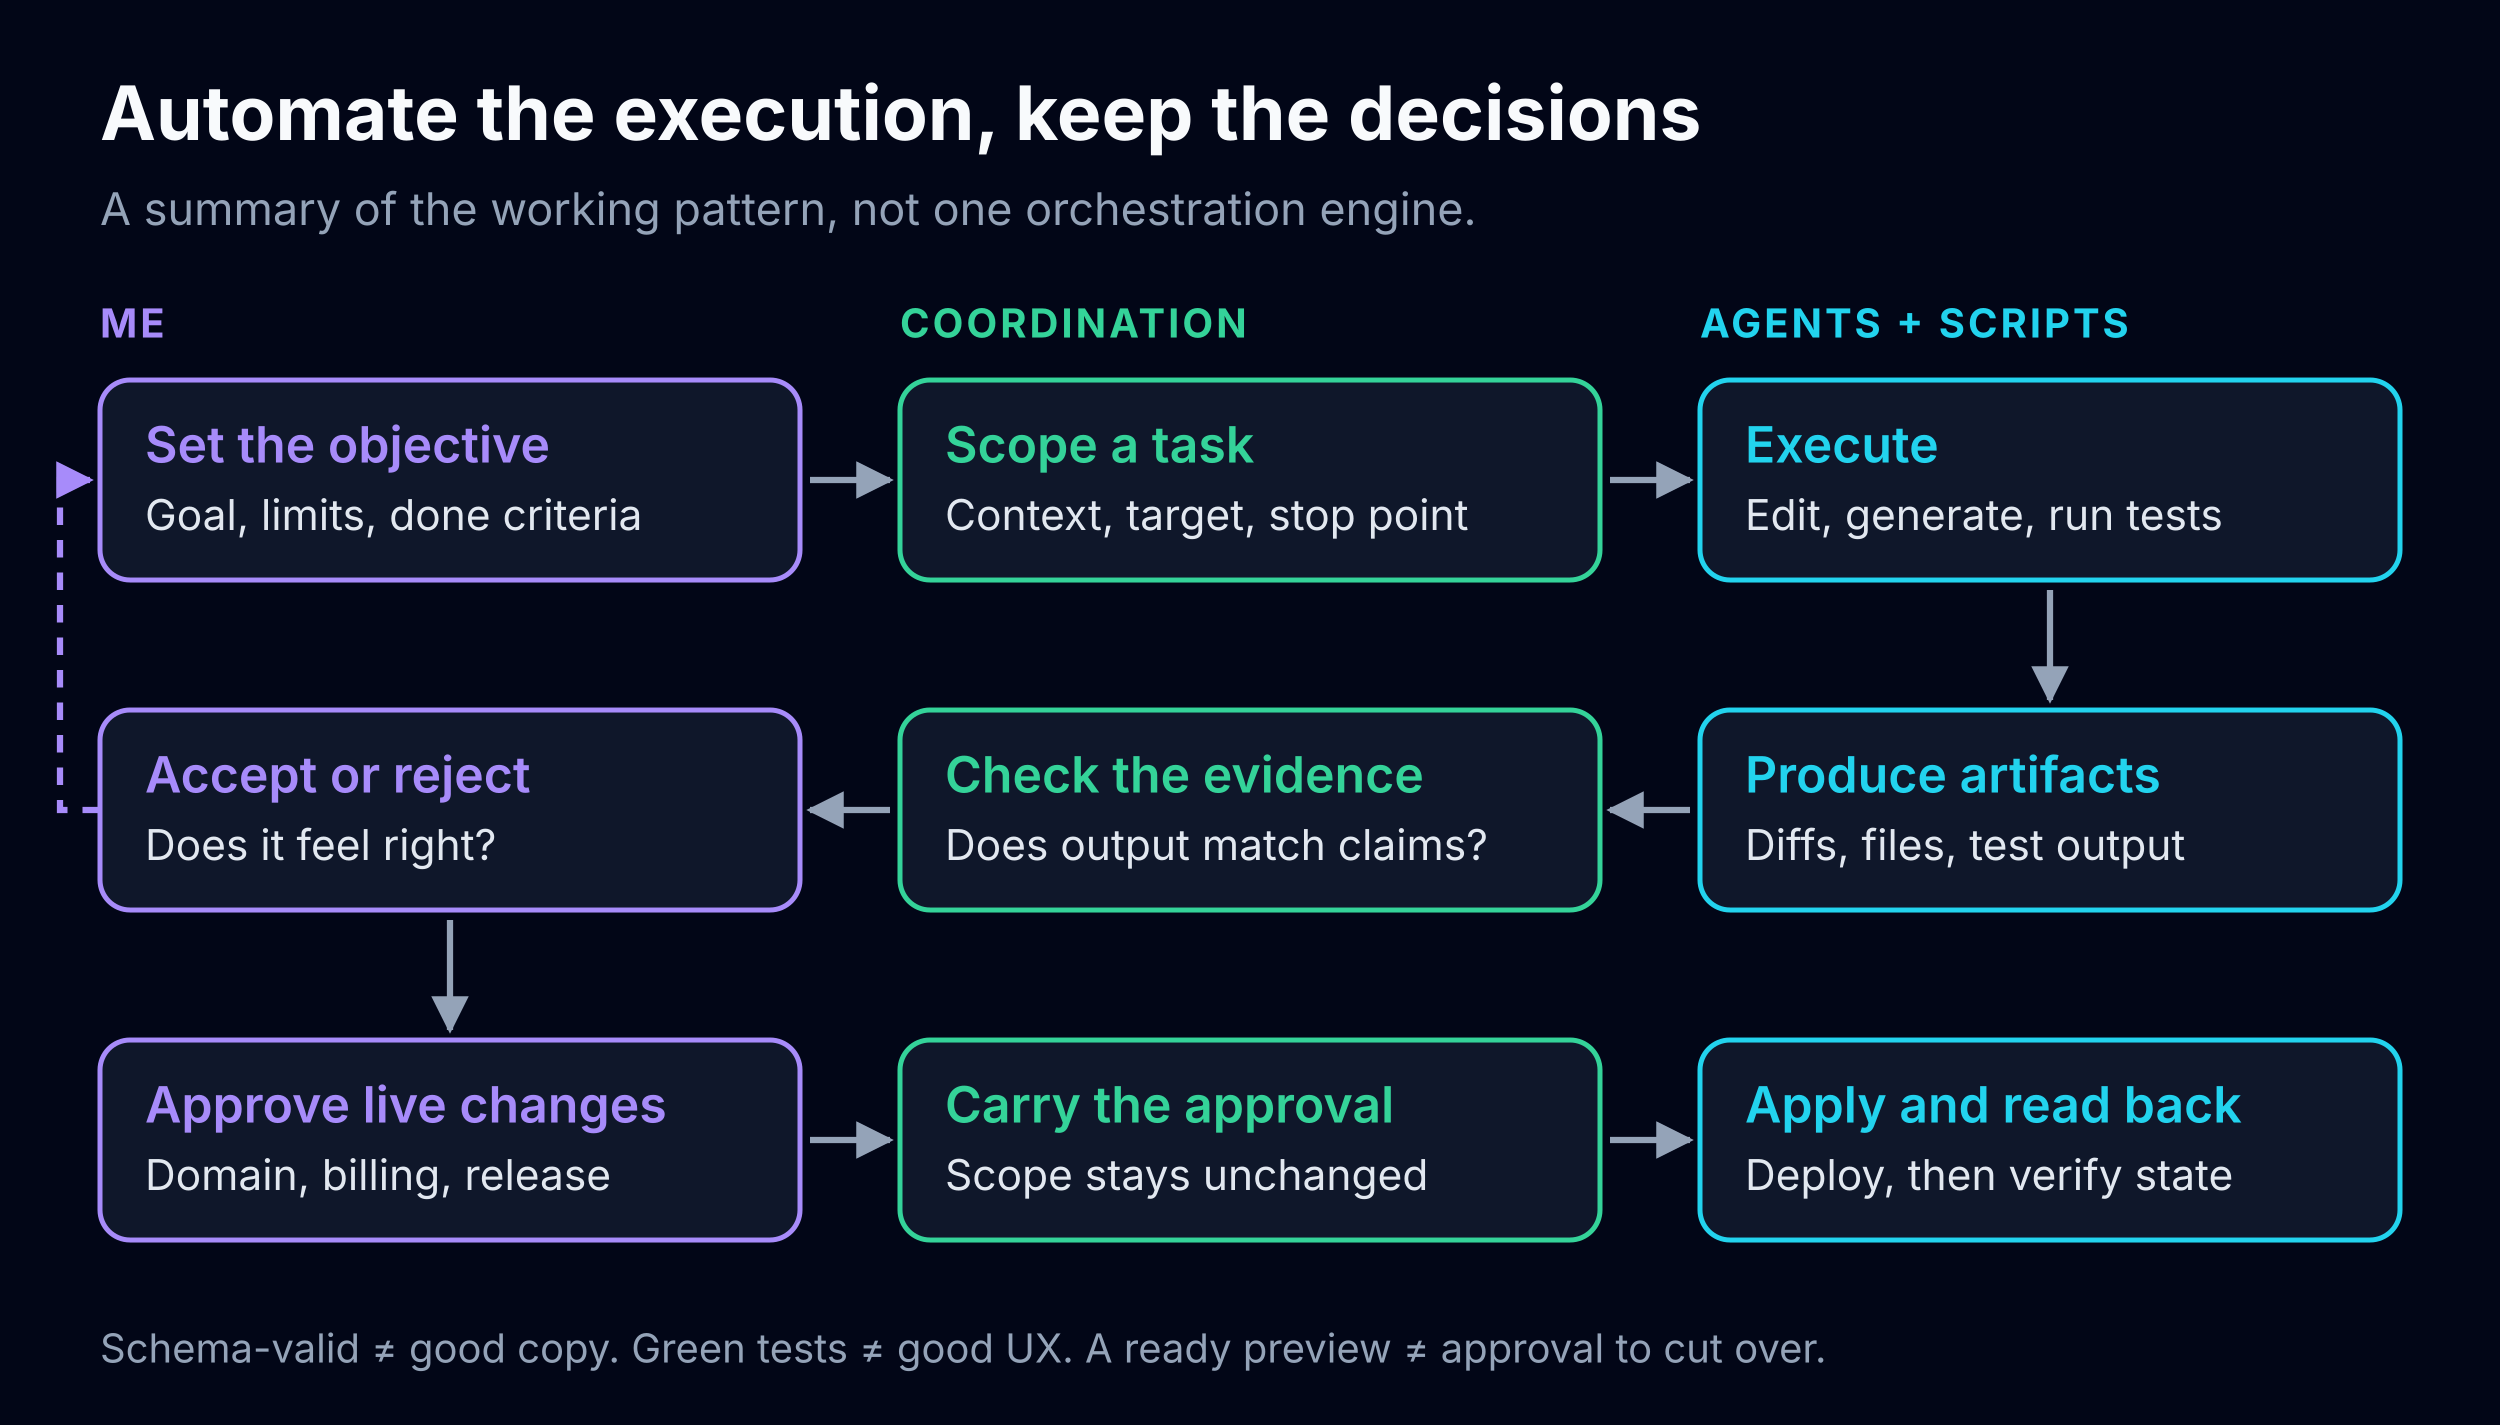
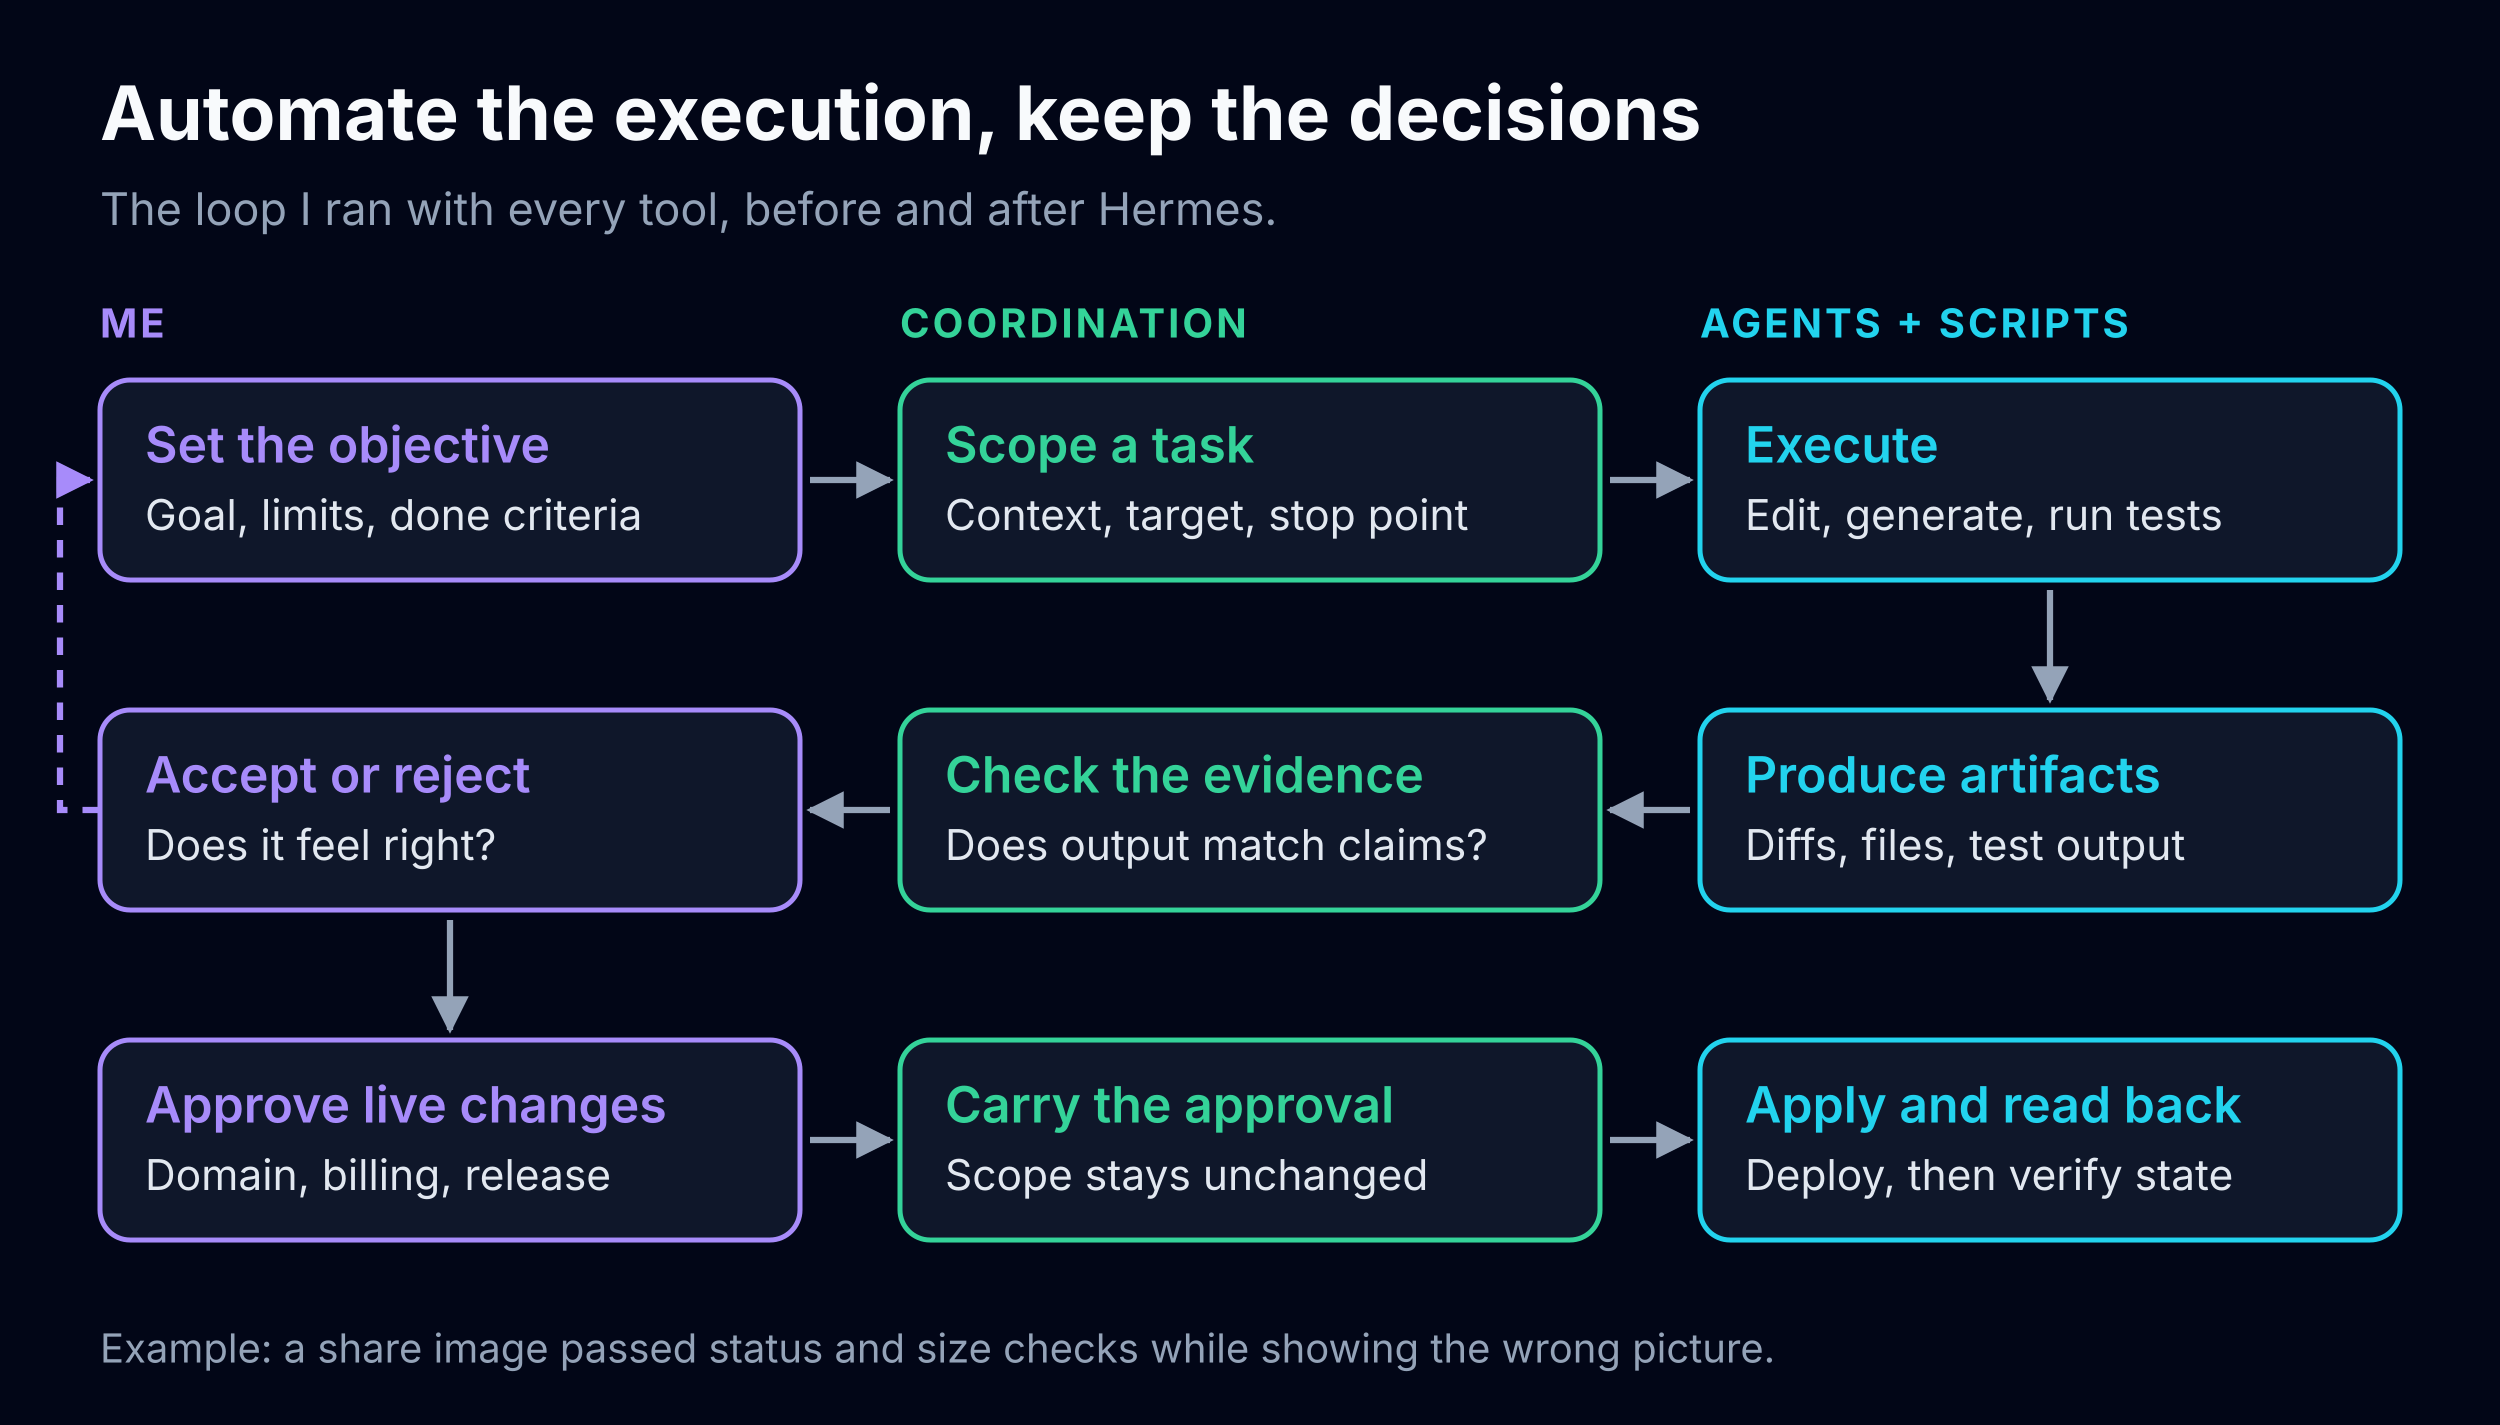
<svg xmlns="http://www.w3.org/2000/svg" viewBox="0 0 1000 570" role="img" aria-labelledby="title desc">
  <defs>
    <marker id="cyan" viewBox="0 0 10 10" refX="9" refY="5" markerWidth="6" markerHeight="6" orient="auto-start-reverse">
      <path d="M0 0 L10 5 L0 10Z" fill="#22d3ee" />
    </marker>
    <marker id="green" viewBox="0 0 10 10" refX="9" refY="5" markerWidth="6" markerHeight="6" orient="auto-start-reverse">
      <path d="M0 0 L10 5 L0 10Z" fill="#34d399" />
    </marker>
    <marker id="purple" viewBox="0 0 10 10" refX="9" refY="5" markerWidth="6" markerHeight="6" orient="auto-start-reverse">
      <path d="M0 0 L10 5 L0 10Z" fill="#a78bfa" />
    </marker>
    <marker id="amber" viewBox="0 0 10 10" refX="9" refY="5" markerWidth="6" markerHeight="6" orient="auto-start-reverse">
      <path d="M0 0 L10 5 L0 10Z" fill="#fbbf24" />
    </marker>
    <marker id="red" viewBox="0 0 10 10" refX="9" refY="5" markerWidth="6" markerHeight="6" orient="auto-start-reverse">
      <path d="M0 0 L10 5 L0 10Z" fill="#fb7185" />
    </marker>
    <marker id="muted" viewBox="0 0 10 10" refX="9" refY="5" markerWidth="6" markerHeight="6" orient="auto-start-reverse">
      <path d="M0 0 L10 5 L0 10Z" fill="#94a3b8" />
    </marker>
  </defs>
  <rect width="1000" height="570" fill="#020617" />
  <g font-family="Inter, -apple-system, BlinkMacSystemFont, 'Segoe UI', Helvetica, Arial, sans-serif">
    <text x="40" y="56" fill="#f8fafc" font-size="30" font-weight="700" text-anchor="start">Automate the execution, keep the decisions</text>
-     <text x="40" y="90" fill="#94a3b8" font-size="18" font-weight="400" text-anchor="start">A summary of the working pattern, not one orchestration engine.</text>
+     <text x="40" y="90" fill="#94a3b8" font-size="18" font-weight="400" text-anchor="start">The loop I ran with every tool, before and after Hermes.</text>
    <text x="40" y="135" fill="#a78bfa" font-size="16" font-weight="700" text-anchor="start" letter-spacing="1.2">ME</text>
    <text x="360" y="135" fill="#34d399" font-size="16" font-weight="700" text-anchor="start" letter-spacing="1.2">COORDINATION</text>
    <text x="680" y="135" fill="#22d3ee" font-size="16" font-weight="700" text-anchor="start" letter-spacing="1.2">AGENTS + SCRIPTS</text>
    <g class="box">
      <rect x="40" y="152" width="280" height="80" rx="12" fill="#0f172a" stroke="#a78bfa" stroke-width="2" />
      <text x="58" y="185" fill="#a78bfa" font-size="20" font-weight="600" text-anchor="start">Set the objective</text>
      <text x="58" y="212" fill="#e2e8f0" font-size="17" font-weight="400" text-anchor="start">Goal, limits, done criteria</text>
    </g>
    <g class="box">
      <rect x="360" y="152" width="280" height="80" rx="12" fill="#0f172a" stroke="#34d399" stroke-width="2" />
      <text x="378" y="185" fill="#34d399" font-size="20" font-weight="600" text-anchor="start">Scope a task</text>
      <text x="378" y="212" fill="#e2e8f0" font-size="17" font-weight="400" text-anchor="start">Context, target, stop point</text>
    </g>
    <g class="box">
      <rect x="680" y="152" width="280" height="80" rx="12" fill="#0f172a" stroke="#22d3ee" stroke-width="2" />
      <text x="698" y="185" fill="#22d3ee" font-size="20" font-weight="600" text-anchor="start">Execute</text>
      <text x="698" y="212" fill="#e2e8f0" font-size="17" font-weight="400" text-anchor="start">Edit, generate, run tests</text>
    </g>
    <path d="M324 192H356" fill="none" stroke="#94a3b8" stroke-width="2.5" marker-end="url(#muted)" />
    <path d="M644 192H676" fill="none" stroke="#94a3b8" stroke-width="2.5" marker-end="url(#muted)" />
    <path d="M820 236V280" fill="none" stroke="#94a3b8" stroke-width="2.5" marker-end="url(#muted)" />
    <g class="box">
      <rect x="40" y="284" width="280" height="80" rx="12" fill="#0f172a" stroke="#a78bfa" stroke-width="2" />
      <text x="58" y="317" fill="#a78bfa" font-size="20" font-weight="600" text-anchor="start">Accept or reject</text>
      <text x="58" y="344" fill="#e2e8f0" font-size="17" font-weight="400" text-anchor="start">Does it feel right?</text>
    </g>
    <g class="box">
      <rect x="360" y="284" width="280" height="80" rx="12" fill="#0f172a" stroke="#34d399" stroke-width="2" />
      <text x="378" y="317" fill="#34d399" font-size="20" font-weight="600" text-anchor="start">Check the evidence</text>
      <text x="378" y="344" fill="#e2e8f0" font-size="17" font-weight="400" text-anchor="start">Does output match claims?</text>
    </g>
    <g class="box">
      <rect x="680" y="284" width="280" height="80" rx="12" fill="#0f172a" stroke="#22d3ee" stroke-width="2" />
      <text x="698" y="317" fill="#22d3ee" font-size="20" font-weight="600" text-anchor="start">Produce artifacts</text>
      <text x="698" y="344" fill="#e2e8f0" font-size="17" font-weight="400" text-anchor="start">Diffs, files, test output</text>
    </g>
    <path d="M676 324H644" fill="none" stroke="#94a3b8" stroke-width="2.5" marker-end="url(#muted)" />
    <path d="M356 324H324" fill="none" stroke="#94a3b8" stroke-width="2.5" marker-end="url(#muted)" />
    <path d="M40 324H24V192H36" fill="none" stroke="#a78bfa" stroke-width="2.5" marker-end="url(#purple)" stroke-dasharray="7 6" />
    <path d="M180 368V412" fill="none" stroke="#94a3b8" stroke-width="2.5" marker-end="url(#muted)" />
    <g class="box">
      <rect x="40" y="416" width="280" height="80" rx="12" fill="#0f172a" stroke="#a78bfa" stroke-width="2" />
      <text x="58" y="449" fill="#a78bfa" font-size="20" font-weight="600" text-anchor="start">Approve live changes</text>
      <text x="58" y="476" fill="#e2e8f0" font-size="17" font-weight="400" text-anchor="start">Domain, billing, release</text>
    </g>
    <g class="box">
      <rect x="360" y="416" width="280" height="80" rx="12" fill="#0f172a" stroke="#34d399" stroke-width="2" />
      <text x="378" y="449" fill="#34d399" font-size="20" font-weight="600" text-anchor="start">Carry the approval</text>
      <text x="378" y="476" fill="#e2e8f0" font-size="17" font-weight="400" text-anchor="start">Scope stays unchanged</text>
    </g>
    <g class="box">
      <rect x="680" y="416" width="280" height="80" rx="12" fill="#0f172a" stroke="#22d3ee" stroke-width="2" />
      <text x="698" y="449" fill="#22d3ee" font-size="20" font-weight="600" text-anchor="start">Apply and read back</text>
      <text x="698" y="476" fill="#e2e8f0" font-size="17" font-weight="400" text-anchor="start">Deploy, then verify state</text>
    </g>
    <path d="M324 456H356" fill="none" stroke="#94a3b8" stroke-width="2.5" marker-end="url(#muted)" />
    <path d="M644 456H676" fill="none" stroke="#94a3b8" stroke-width="2.5" marker-end="url(#muted)" />
-     <text x="40" y="545" fill="#94a3b8" font-size="16" font-weight="400" text-anchor="start">Schema-valid ≠ good copy. Green tests ≠ good UX. A ready preview ≠ approval to cut over.</text>
+     <text x="40" y="545" fill="#94a3b8" font-size="16" font-weight="400" text-anchor="start">Example: a share image passed status and size checks while showing the wrong picture.</text>
  </g>
</svg>
